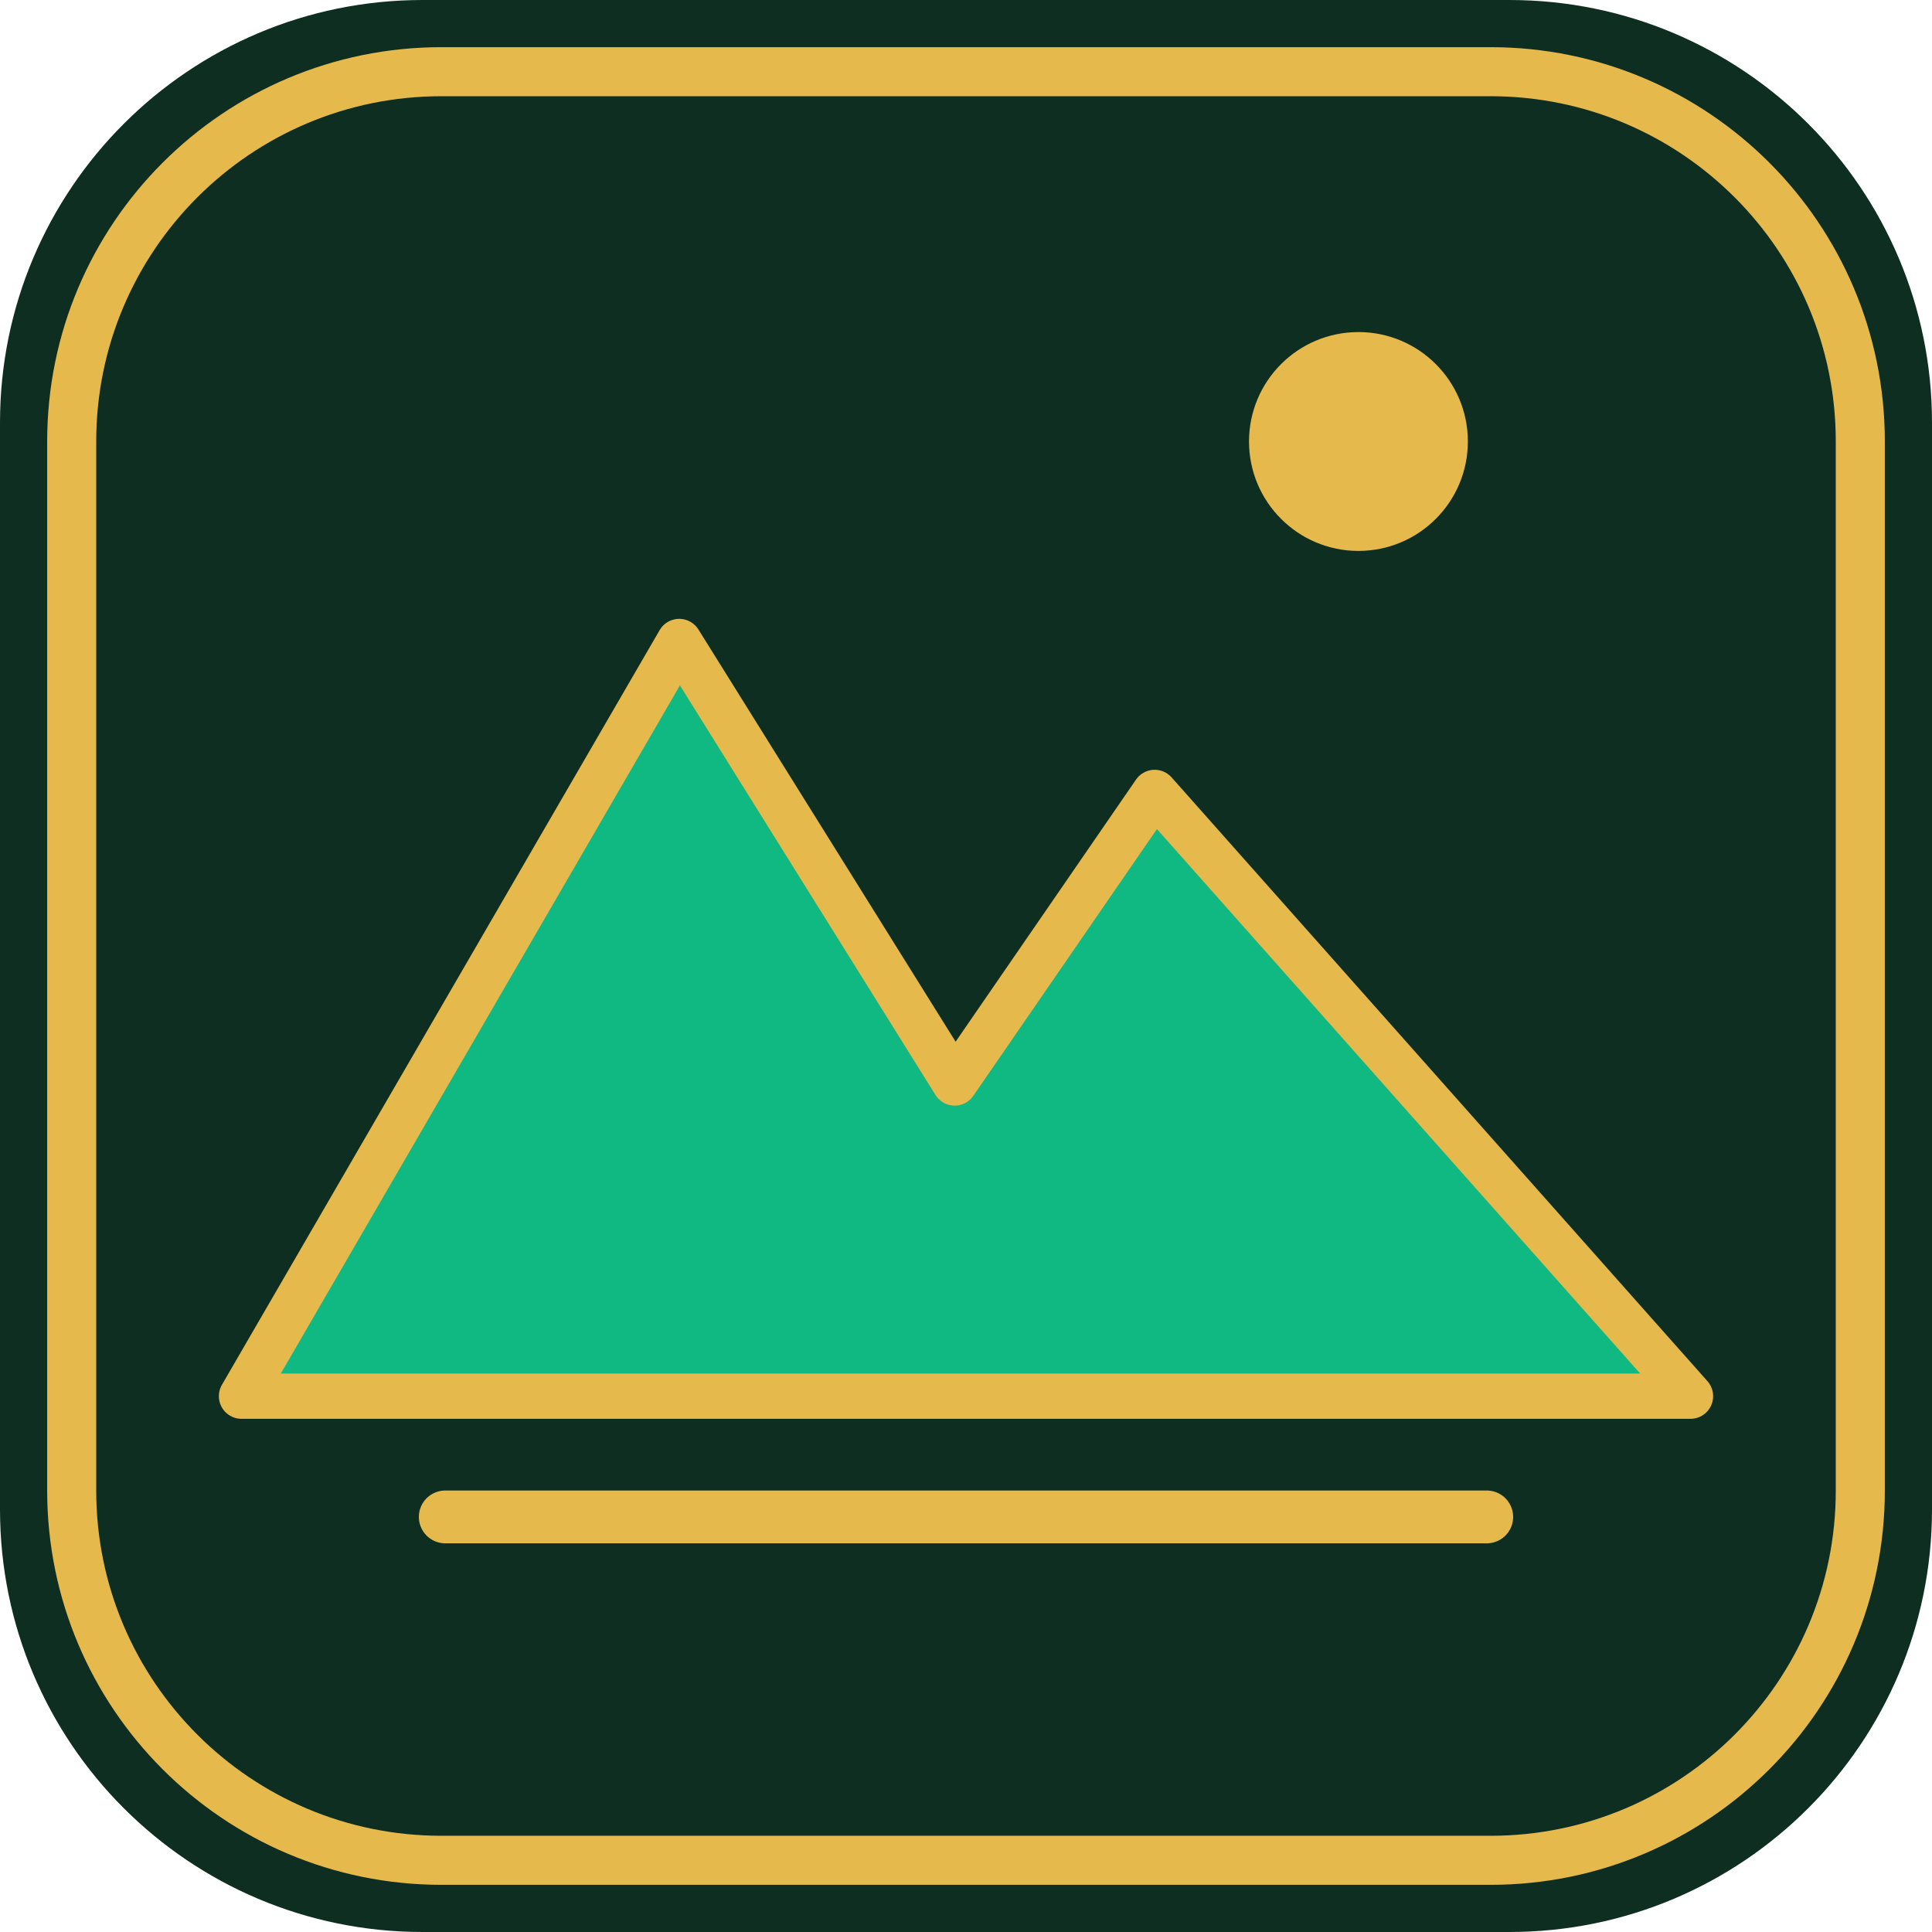
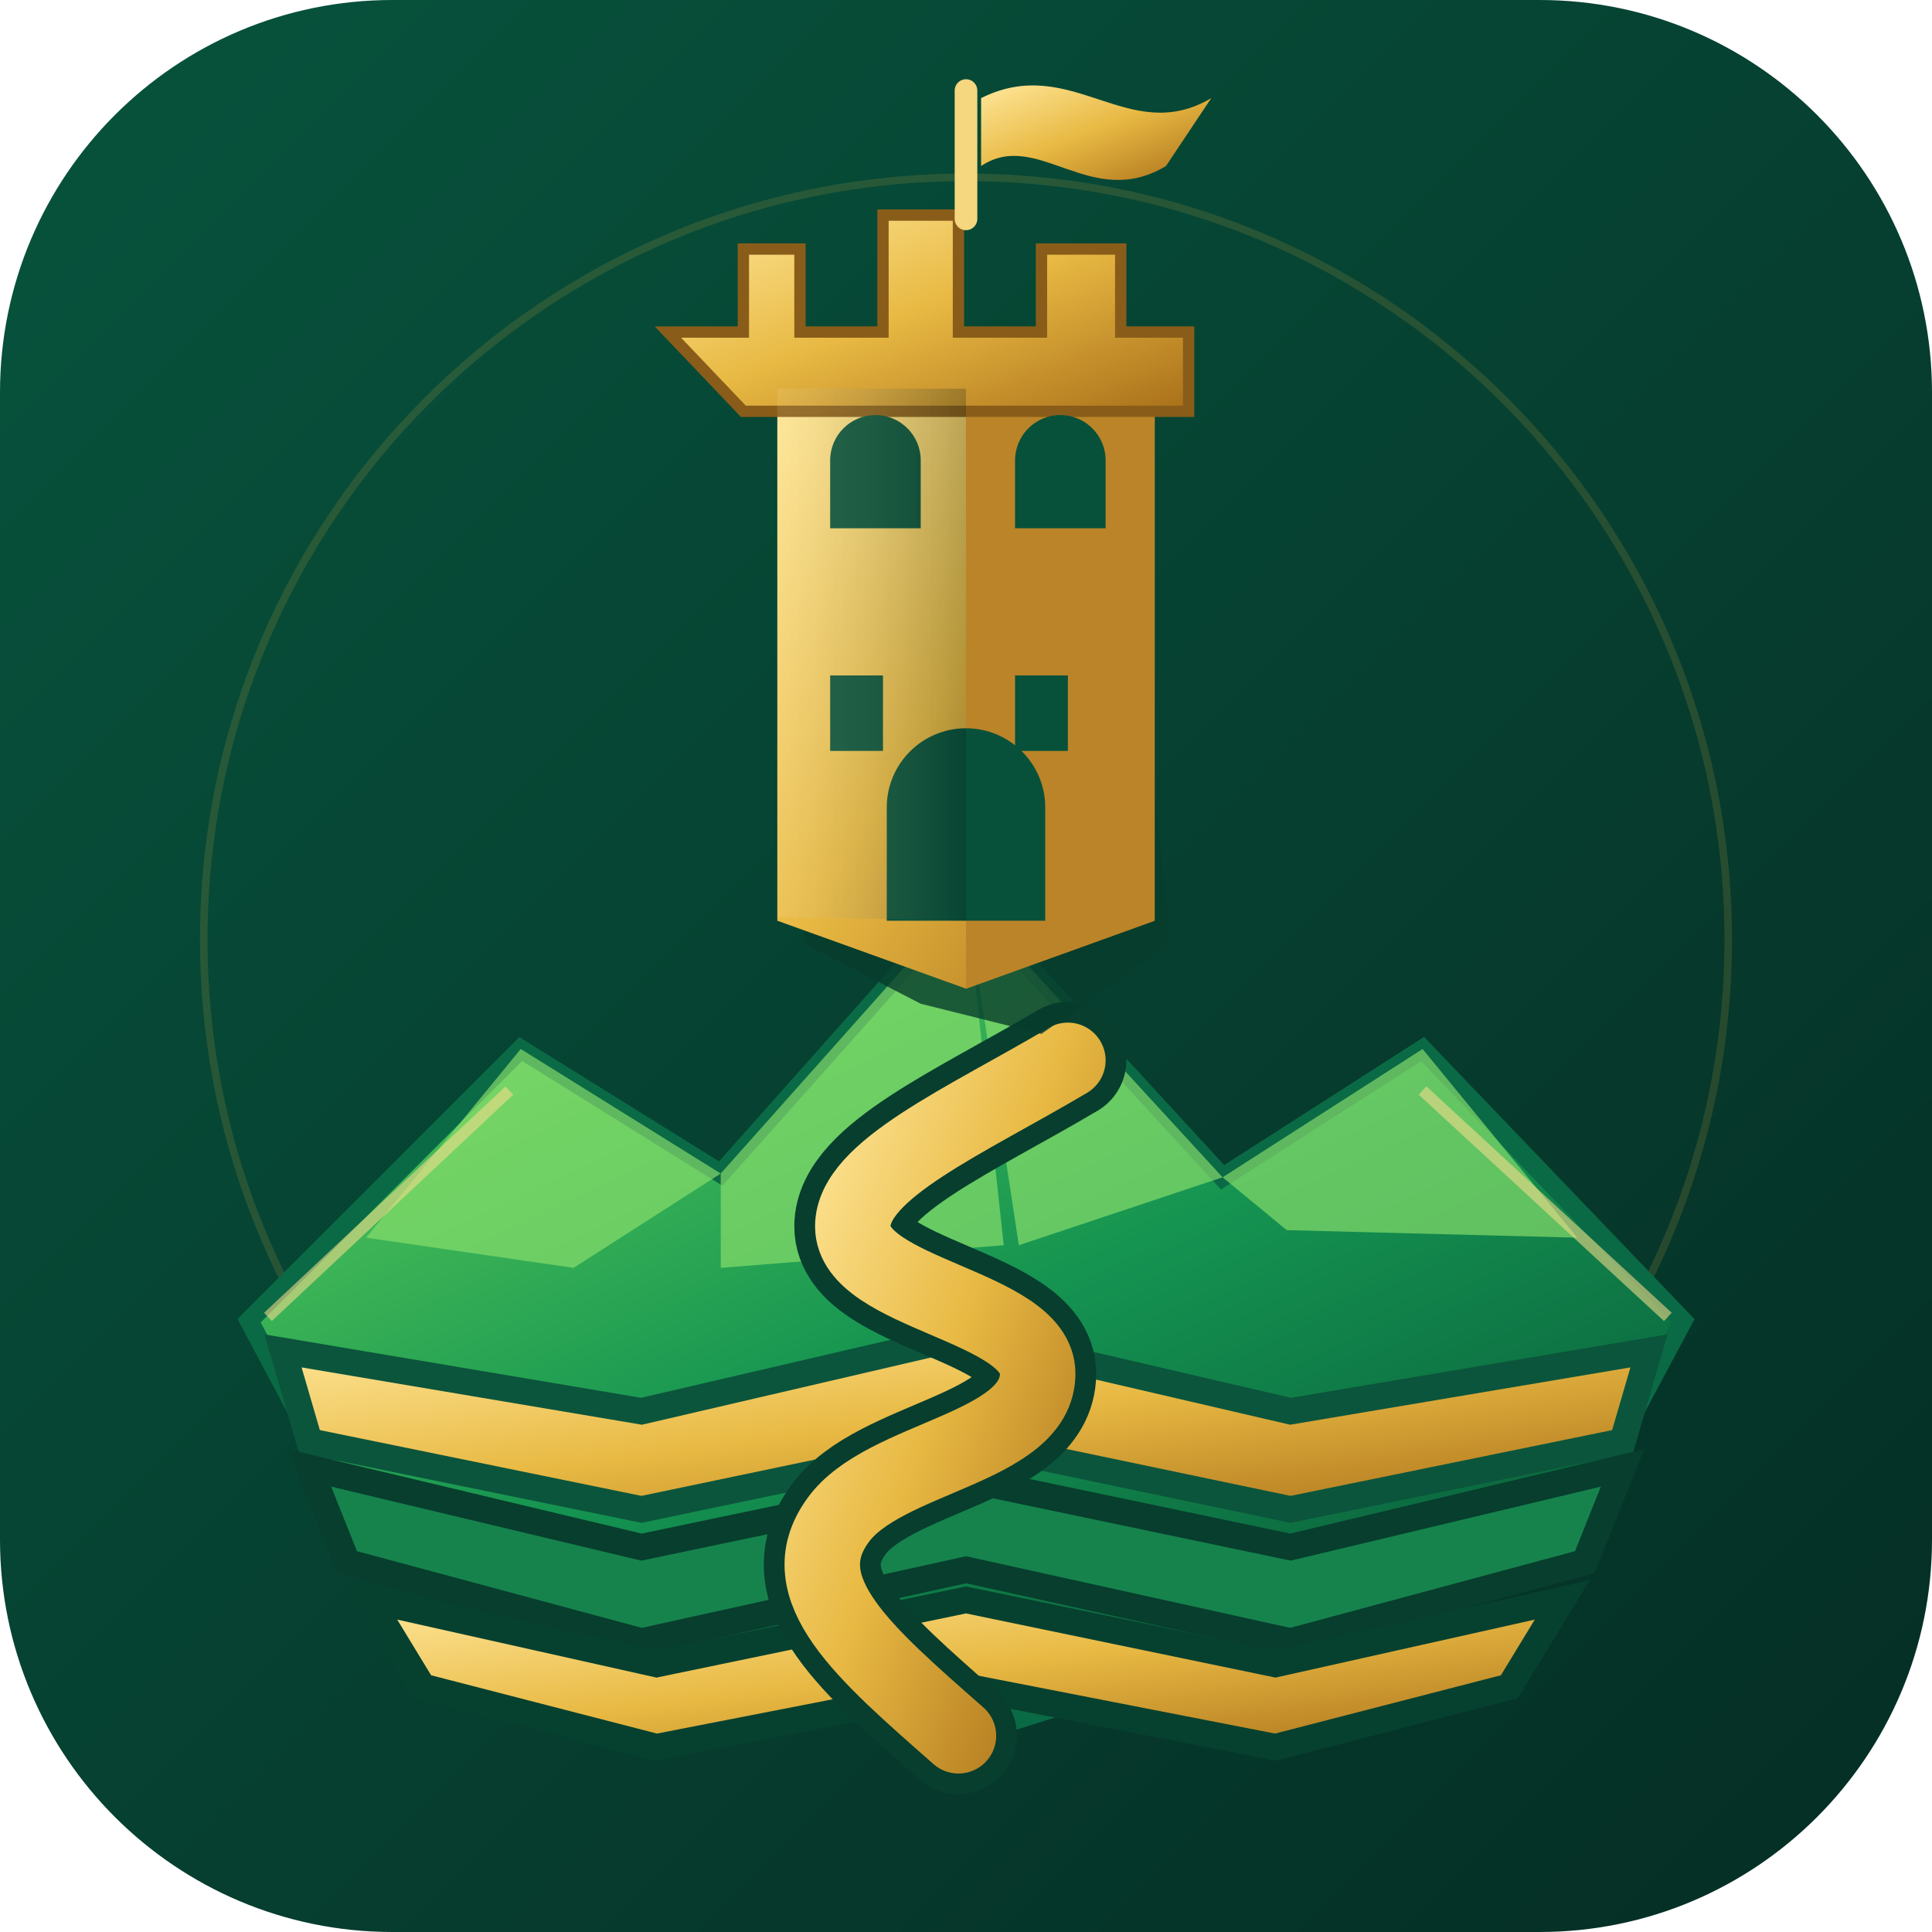
- <svg xmlns="http://www.w3.org/2000/svg" viewBox="0 0 512 512">
-   <rect width="512" height="512" rx="112" fill="#0d2e20" />
-   <rect x="19" y="19" width="474" height="474" rx="98" fill="none" stroke="#e5b94c" stroke-width="13" />
-   <path d="M64 370 180 170l73 117 53-77 142 160H64Z" fill="#10b981" stroke="#e5b94c" stroke-width="12" stroke-linejoin="round" />
-   <circle cx="360" cy="117" r="29" fill="#e5b94c" />
-   <path d="M118 402h276" stroke="#e5b94c" stroke-width="14" stroke-linecap="round" />
+ <svg xmlns="http://www.w3.org/2000/svg" viewBox="0 0 512 512" role="img" aria-label="Hubaish green terraces and golden fortress">
+   <defs>
+     <linearGradient id="bg" x1="0" y1="0" x2="1" y2="1">
+       <stop stop-color="#07543d" />
+       <stop offset="1" stop-color="#052d24" />
+     </linearGradient>
+     <linearGradient id="gold" x1="0" y1="0" x2="1" y2="1">
+       <stop stop-color="#ffe79a" />
+       <stop offset=".48" stop-color="#e8b943" />
+       <stop offset="1" stop-color="#a96f19" />
+     </linearGradient>
+     <linearGradient id="green" x1="0" y1="0" x2=".8" y2="1">
+       <stop stop-color="#69d85b" />
+       <stop offset=".55" stop-color="#159451" />
+       <stop offset="1" stop-color="#075638" />
+     </linearGradient>
+     <linearGradient id="shade" x1="0" y1="0" x2="1" y2="0">
+       <stop stop-color="#fff2bd" stop-opacity=".22" />
+       <stop offset="1" stop-color="#061d16" stop-opacity=".42" />
+     </linearGradient>
+   </defs>
+   <rect width="512" height="512" rx="104" fill="url(#bg)" />
+   <circle cx="256" cy="249" r="202" fill="none" stroke="#d9ad43" stroke-opacity=".16" stroke-width="2" />
+   <path d="M66 350 138 278 191 311 256 238 324 312 377 278 446 350 414 410 256 460 98 410Z" fill="url(#green)" stroke="#0a6a45" stroke-width="5" />
+   <path d="m138 278 53 33-39 25-55-8Zm53 33 65-73 10 92-75 6Zm65-73 68 74-54 18-14-92Zm68 74 53-34 41 50-77-2Z" fill="#8be16c" opacity=".66" />
+   <path d="M75 358 170 374 256 354 342 374 437 358 430 382 342 400 256 382 170 400 82 382Z" fill="url(#gold)" stroke="#0b553c" stroke-width="7" />
+   <path d="M82 389 170 410 256 392 342 410 430 389 420 414 342 435 256 416 170 435 92 414Z" fill="#16834d" stroke="#073e2d" stroke-width="7" />
+   <path d="M98 424 174 441 256 424 338 441 414 424 400 447 338 463 256 447 174 463 112 447Z" fill="url(#gold)" stroke="#06412f" stroke-width="7" />
+   <path d="M254 460c-25-22-45-39-32-57 12-17 53-19 53-39 0-18-49-21-49-39 0-15 30-28 57-44" fill="none" stroke="#073e2e" stroke-width="31" stroke-linecap="round" />
+   <path d="M254 460c-25-22-45-39-32-57 12-17 53-19 53-39 0-18-49-21-49-39 0-15 30-28 57-44" fill="none" stroke="url(#gold)" stroke-width="20" stroke-linecap="round" />
+   <path d="m213 250 12-150h70l15 150-34 24-32-8Z" fill="#063c2c" opacity=".8" />
+   <path d="M206 244V103h100v141l-50 18Z" fill="url(#gold)" />
+   <path d="M256 103h50v141l-50 18Z" fill="#bb8428" />
+   <path d="M197 109h118v-21h-18V66h-21v22h-22V57h-20v31h-22V66h-15v22h-20Z" fill="url(#gold)" stroke="#895d19" stroke-width="3" />
+   <path d="M256 58V24" stroke="#f4d77f" stroke-width="6" stroke-linecap="round" />
+   <path d="M260 26c24-12 39 13 61 0l-12 18c-20 12-34-10-49 0Z" fill="url(#gold)" />
+   <g fill="#07513a">
+     <path d="M220 140v-18a12 12 0 0 1 24 0v18Z" />
+     <path d="M269 140v-18a12 12 0 0 1 24 0v18Z" />
+     <path d="M220 179h14v20h-14zM269 179h14v20h-14z" />
+     <path d="M235 244v-30a21 21 0 0 1 42 0v30Z" />
+   </g>
+   <path d="M206 103h50v141l-50-1Z" fill="url(#shade)" opacity=".55" />
+   <path d="M71 349 135 289M377 289l65 60" stroke="#f4dc8c" stroke-opacity=".58" stroke-width="3" />
</svg>
